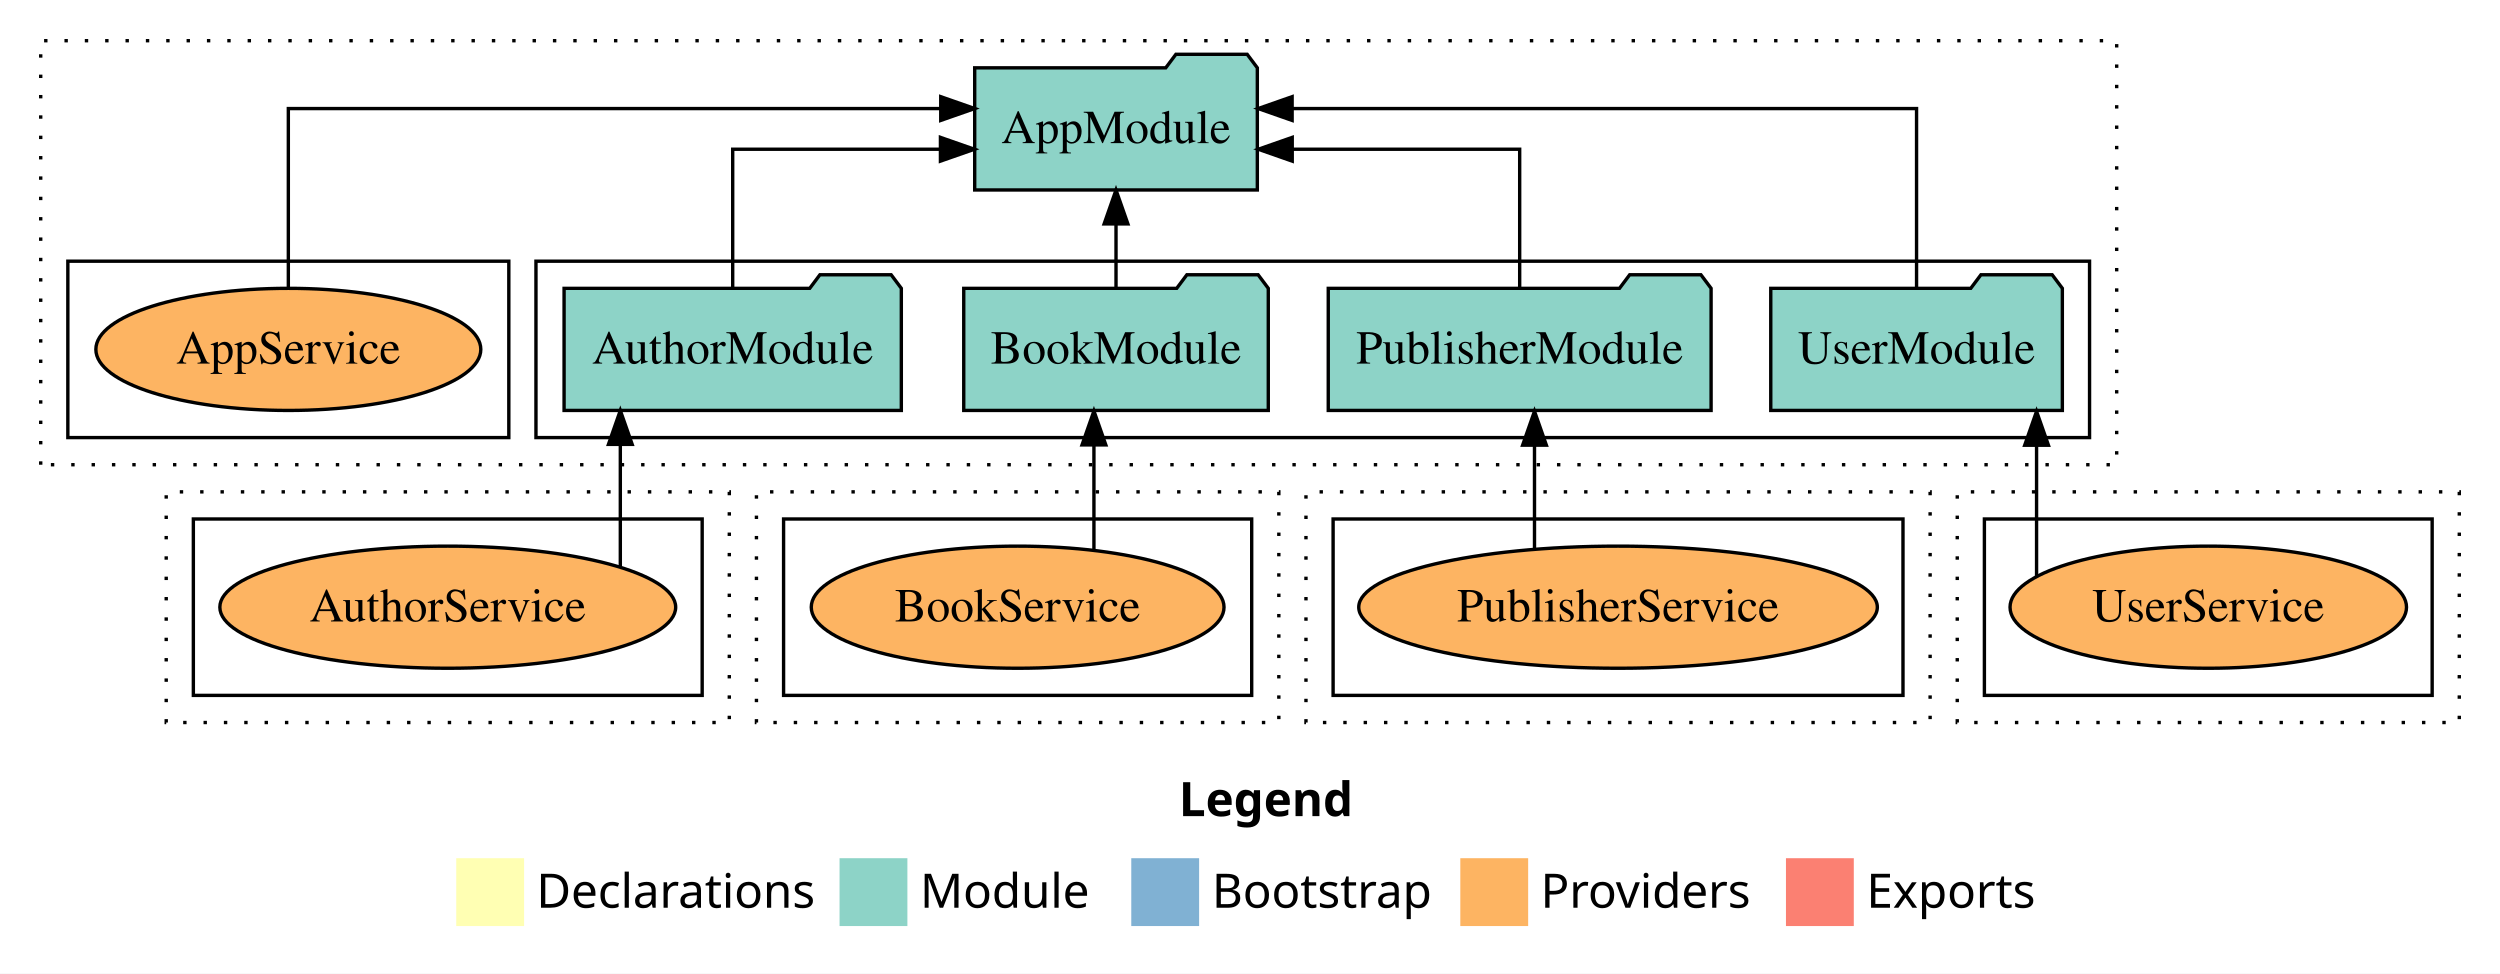
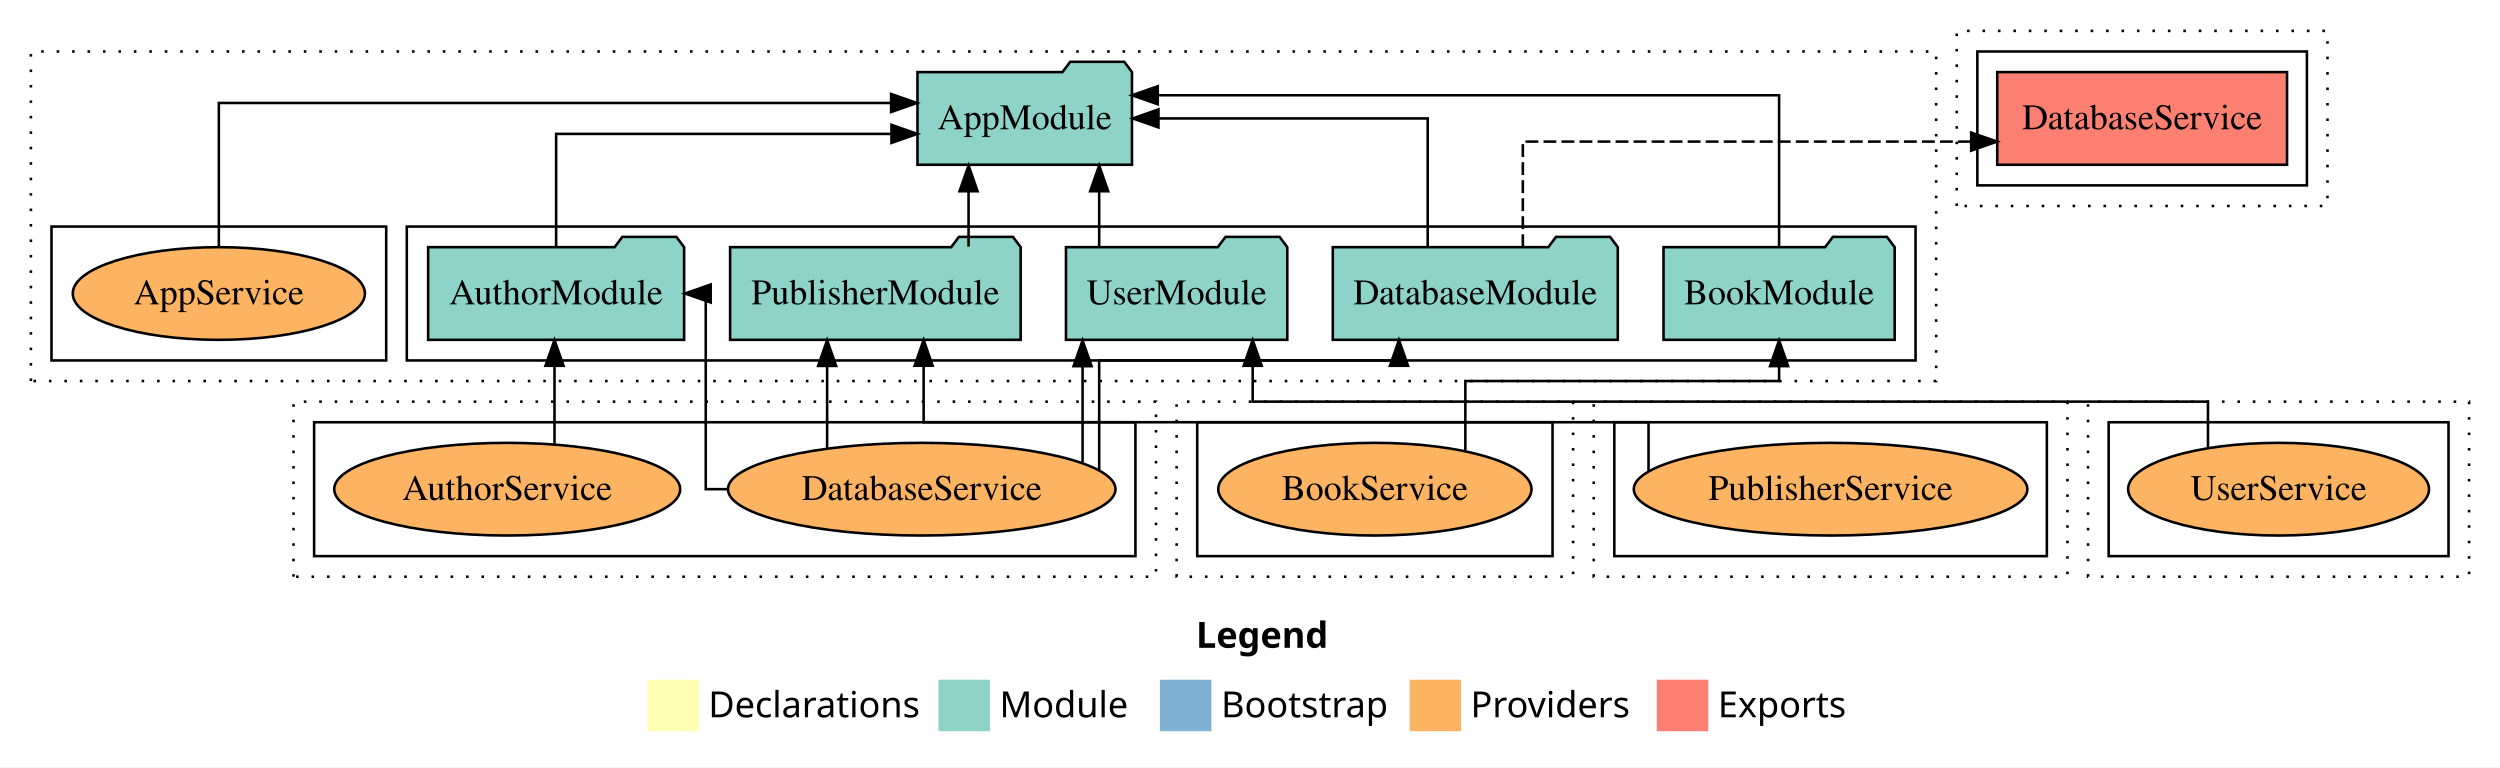
- <svg xmlns="http://www.w3.org/2000/svg" width="737pt" height="287pt" viewBox="0.00 0.00 737.00 287.00">
-   <g id="graph0" class="graph" transform="scale(1 1) rotate(0) translate(4 283)">
-     <polygon fill="white" stroke="transparent" points="-4,4 -4,-283 733,-283 733,4 -4,4" />
-     <text text-anchor="start" x="343.51" y="-42.4" font-family="sans-serif" font-weight="bold" font-size="14.00">Legend</text>
-     <polygon fill="#ffffb3" stroke="transparent" points="130.5,-10 130.5,-30 150.5,-30 150.5,-10 130.5,-10" />
-     <text text-anchor="start" x="154.13" y="-15.4" font-family="sans-serif" font-size="14.00">  Declarations</text>
-     <polygon fill="#8dd3c7" stroke="transparent" points="243.5,-10 243.5,-30 263.5,-30 263.5,-10 243.5,-10" />
-     <text text-anchor="start" x="267.23" y="-15.4" font-family="sans-serif" font-size="14.00">  Module</text>
-     <polygon fill="#80b1d3" stroke="transparent" points="329.5,-10 329.5,-30 349.5,-30 349.5,-10 329.5,-10" />
-     <text text-anchor="start" x="353.28" y="-15.4" font-family="sans-serif" font-size="14.00">  Bootstrap</text>
-     <polygon fill="#fdb462" stroke="transparent" points="426.5,-10 426.5,-30 446.5,-30 446.5,-10 426.5,-10" />
-     <text text-anchor="start" x="450.17" y="-15.4" font-family="sans-serif" font-size="14.00">  Providers</text>
-     <polygon fill="#fb8072" stroke="transparent" points="522.5,-10 522.5,-30 542.5,-30 542.5,-10 522.5,-10" />
-     <text text-anchor="start" x="546.23" y="-15.4" font-family="sans-serif" font-size="14.00">  Exports</text>
+ <svg xmlns="http://www.w3.org/2000/svg" width="971pt" height="298pt" viewBox="0.00 0.00 971.00 298.00">
+   <g id="graph0" class="graph" transform="scale(1 1) rotate(0) translate(4 294)">
+     <polygon fill="white" stroke="transparent" points="-4,4 -4,-294 967,-294 967,4 -4,4" />
+     <text text-anchor="start" x="460.51" y="-42.4" font-family="sans-serif" font-weight="bold" font-size="14.00">Legend</text>
+     <polygon fill="#ffffb3" stroke="transparent" points="247.5,-10 247.5,-30 267.5,-30 267.5,-10 247.5,-10" />
+     <text text-anchor="start" x="271.13" y="-15.4" font-family="sans-serif" font-size="14.00">  Declarations</text>
+     <polygon fill="#8dd3c7" stroke="transparent" points="360.5,-10 360.5,-30 380.5,-30 380.5,-10 360.5,-10" />
+     <text text-anchor="start" x="384.23" y="-15.4" font-family="sans-serif" font-size="14.00">  Module</text>
+     <polygon fill="#80b1d3" stroke="transparent" points="446.5,-10 446.5,-30 466.5,-30 466.5,-10 446.5,-10" />
+     <text text-anchor="start" x="470.28" y="-15.4" font-family="sans-serif" font-size="14.00">  Bootstrap</text>
+     <polygon fill="#fdb462" stroke="transparent" points="543.5,-10 543.5,-30 563.5,-30 563.5,-10 543.5,-10" />
+     <text text-anchor="start" x="567.17" y="-15.4" font-family="sans-serif" font-size="14.00">  Providers</text>
+     <polygon fill="#fb8072" stroke="transparent" points="639.5,-10 639.5,-30 659.5,-30 659.5,-10 639.5,-10" />
+     <text text-anchor="start" x="663.23" y="-15.4" font-family="sans-serif" font-size="14.00">  Exports</text>
    <g id="clust1" class="cluster">
-       <polygon fill="none" stroke="black" stroke-dasharray="1,5" points="8,-146 8,-271 620,-271 620,-146 8,-146" />
+       <polygon fill="none" stroke="black" stroke-dasharray="1,5" points="8,-146 8,-274 748,-274 748,-146 8,-146" />
    </g>
    <g id="clust3" class="cluster">
-       <polygon fill="none" stroke="black" points="154,-154 154,-206 612,-206 612,-154 154,-154" />
+       <polygon fill="none" stroke="black" points="154,-154 154,-206 740,-206 740,-154 154,-154" />
    </g>
    <g id="clust6" class="cluster">
      <polygon fill="none" stroke="black" points="16,-154 16,-206 146,-206 146,-154 16,-154" />
    </g>
    <g id="clust7" class="cluster">
-       <polygon fill="none" stroke="black" stroke-dasharray="1,5" points="45,-70 45,-138 211,-138 211,-70 45,-70" />
+       <polygon fill="none" stroke="black" stroke-dasharray="1,5" points="110,-70 110,-138 445,-138 445,-70 110,-70" />
    </g>
    <g id="clust12" class="cluster">
-       <polygon fill="none" stroke="black" points="53,-78 53,-130 203,-130 203,-78 53,-78" />
+       <polygon fill="none" stroke="black" points="118,-78 118,-130 437,-130 437,-78 118,-78" />
    </g>
    <g id="clust13" class="cluster">
-       <polygon fill="none" stroke="black" stroke-dasharray="1,5" points="219,-70 219,-138 373,-138 373,-70 219,-70" />
+       <polygon fill="none" stroke="black" stroke-dasharray="1,5" points="453,-70 453,-138 607,-138 607,-70 453,-70" />
    </g>
    <g id="clust18" class="cluster">
-       <polygon fill="none" stroke="black" points="227,-78 227,-130 365,-130 365,-78 227,-78" />
+       <polygon fill="none" stroke="black" points="461,-78 461,-130 599,-130 599,-78 461,-78" />
    </g>
    <g id="clust19" class="cluster">
-       <polygon fill="none" stroke="black" stroke-dasharray="1,5" points="381,-70 381,-138 565,-138 565,-70 381,-70" />
+       <polygon fill="none" stroke="black" stroke-dasharray="1,5" points="756,-214 756,-282 900,-282 900,-214 756,-214" />
    </g>
-     <g id="clust24" class="cluster">
-       <polygon fill="none" stroke="black" points="389,-78 389,-130 557,-130 557,-78 389,-78" />
+     <g id="clust22" class="cluster">
+       <polygon fill="none" stroke="black" points="764,-222 764,-274 892,-274 892,-222 764,-222" />
    </g>
    <g id="clust25" class="cluster">
-       <polygon fill="none" stroke="black" stroke-dasharray="1,5" points="573,-70 573,-138 721,-138 721,-70 573,-70" />
+       <polygon fill="none" stroke="black" stroke-dasharray="1,5" points="615,-70 615,-138 799,-138 799,-70 615,-70" />
    </g>
    <g id="clust30" class="cluster">
-       <polygon fill="none" stroke="black" points="581,-78 581,-130 713,-130 713,-78 581,-78" />
+       <polygon fill="none" stroke="black" points="623,-78 623,-130 791,-130 791,-78 623,-78" />
+     </g>
+     <g id="clust31" class="cluster">
+       <polygon fill="none" stroke="black" stroke-dasharray="1,5" points="807,-70 807,-138 955,-138 955,-70 807,-70" />
+     </g>
+     <g id="clust36" class="cluster">
+       <polygon fill="none" stroke="black" points="815,-78 815,-130 947,-130 947,-78 815,-78" />
    </g>
    <g id="node1" class="node">
      <polygon fill="#8dd3c7" stroke="black" points="261.71,-198 258.71,-202 237.71,-202 234.71,-198 162.29,-198 162.29,-162 261.71,-162 261.71,-198" />
      <text text-anchor="middle" x="212" y="-175.8" font-family="Times,serif" font-size="14.00">AuthorModule</text>
    </g>
-     <g id="node5" class="node">
-       <polygon fill="#8dd3c7" stroke="black" points="366.66,-263 363.66,-267 342.66,-267 339.66,-263 283.34,-263 283.34,-227 366.66,-227 366.66,-263" />
-       <text text-anchor="middle" x="325" y="-240.8" font-family="Times,serif" font-size="14.00">AppModule</text>
+     <g id="node6" class="node">
+       <polygon fill="#8dd3c7" stroke="black" points="435.66,-266 432.66,-270 411.66,-270 408.66,-266 352.34,-266 352.34,-230 435.66,-230 435.66,-266" />
+       <text text-anchor="middle" x="394" y="-243.8" font-family="Times,serif" font-size="14.00">AppModule</text>
    </g>
    <g id="edge1" class="edge">
-       <path fill="none" stroke="black" d="M212,-198.02C212,-215.37 212,-239 212,-239 212,-239 273.24,-239 273.24,-239" />
-       <polygon fill="black" stroke="black" points="273.24,-242.5 283.24,-239 273.24,-235.5 273.24,-242.5" />
+       <path fill="none" stroke="black" d="M212,-198.27C212,-216.56 212,-242 212,-242 212,-242 342.25,-242 342.25,-242" />
+       <polygon fill="black" stroke="black" points="342.25,-245.5 352.25,-242 342.25,-238.5 342.25,-245.5" />
    </g>
    <g id="node2" class="node">
-       <polygon fill="#8dd3c7" stroke="black" points="369.89,-198 366.89,-202 345.89,-202 342.89,-198 280.11,-198 280.11,-162 369.89,-162 369.89,-198" />
-       <text text-anchor="middle" x="325" y="-175.8" font-family="Times,serif" font-size="14.00">BookModule</text>
+       <polygon fill="#8dd3c7" stroke="black" points="731.89,-198 728.89,-202 707.89,-202 704.89,-198 642.11,-198 642.11,-162 731.89,-162 731.89,-198" />
+       <text text-anchor="middle" x="687" y="-175.8" font-family="Times,serif" font-size="14.00">BookModule</text>
    </g>
    <g id="edge2" class="edge">
-       <path fill="none" stroke="black" d="M325,-198.11C325,-198.11 325,-216.99 325,-216.99" />
-       <polygon fill="black" stroke="black" points="321.5,-216.99 325,-226.99 328.5,-216.99 321.5,-216.99" />
+       <path fill="none" stroke="black" d="M687,-198.25C687,-221.02 687,-257 687,-257 687,-257 445.67,-257 445.67,-257" />
+       <polygon fill="black" stroke="black" points="445.67,-253.5 435.67,-257 445.67,-260.5 445.67,-253.5" />
    </g>
    <g id="node3" class="node">
-       <polygon fill="#8dd3c7" stroke="black" points="500.43,-198 497.43,-202 476.43,-202 473.43,-198 387.57,-198 387.57,-162 500.43,-162 500.43,-198" />
-       <text text-anchor="middle" x="444" y="-175.8" font-family="Times,serif" font-size="14.00">PublisherModule</text>
+       <polygon fill="#8dd3c7" stroke="black" points="624.35,-198 621.35,-202 600.35,-202 597.35,-198 513.65,-198 513.65,-162 624.35,-162 624.35,-198" />
+       <text text-anchor="middle" x="569" y="-175.8" font-family="Times,serif" font-size="14.00">DatabaseModule</text>
    </g>
    <g id="edge3" class="edge">
-       <path fill="none" stroke="black" d="M444,-198.02C444,-215.37 444,-239 444,-239 444,-239 376.95,-239 376.95,-239" />
-       <polygon fill="black" stroke="black" points="376.95,-235.5 366.95,-239 376.95,-242.5 376.95,-235.5" />
+       <path fill="none" stroke="black" d="M550.52,-198.22C550.52,-218.37 550.52,-248 550.52,-248 550.52,-248 445.95,-248 445.95,-248" />
+       <polygon fill="black" stroke="black" points="445.95,-244.5 435.95,-248 445.95,-251.5 445.95,-244.5" />
+     </g>
+     <g id="node11" class="node">
+       <polygon fill="#fb8072" stroke="black" points="884.28,-266 771.72,-266 771.72,-230 884.28,-230 884.28,-266" />
+       <text text-anchor="middle" x="828" y="-243.8" font-family="Times,serif" font-size="14.00">DatabaseService </text>
+     </g>
+     <g id="edge10" class="edge">
+       <path fill="none" stroke="black" stroke-dasharray="5,2" d="M587.47,-198.02C587.47,-215.37 587.47,-239 587.47,-239 587.47,-239 761.61,-239 761.61,-239" />
+       <polygon fill="black" stroke="black" points="761.61,-242.5 771.61,-239 761.61,-235.5 761.61,-242.5" />
    </g>
    <g id="node4" class="node">
-       <polygon fill="#8dd3c7" stroke="black" points="603.98,-198 600.98,-202 579.98,-202 576.98,-198 518.02,-198 518.02,-162 603.98,-162 603.98,-198" />
-       <text text-anchor="middle" x="561" y="-175.8" font-family="Times,serif" font-size="14.00">UserModule</text>
+       <polygon fill="#8dd3c7" stroke="black" points="392.43,-198 389.43,-202 368.43,-202 365.43,-198 279.57,-198 279.57,-162 392.43,-162 392.43,-198" />
+       <text text-anchor="middle" x="336" y="-175.8" font-family="Times,serif" font-size="14.00">PublisherModule</text>
    </g>
    <g id="edge4" class="edge">
-       <path fill="none" stroke="black" d="M561,-198.28C561,-219.32 561,-251 561,-251 561,-251 376.92,-251 376.92,-251" />
-       <polygon fill="black" stroke="black" points="376.92,-247.5 366.92,-251 376.92,-254.5 376.92,-247.5" />
+       <path fill="none" stroke="black" d="M372.19,-198.22C372.19,-198.22 372.19,-219.73 372.19,-219.73" />
+       <polygon fill="black" stroke="black" points="368.69,-219.73 372.19,-229.73 375.69,-219.73 368.69,-219.73" />
    </g>
-     <g id="node6" class="node">
+     <g id="node5" class="node">
+       <polygon fill="#8dd3c7" stroke="black" points="495.98,-198 492.98,-202 471.98,-202 468.98,-198 410.02,-198 410.02,-162 495.98,-162 495.98,-198" />
+       <text text-anchor="middle" x="453" y="-175.8" font-family="Times,serif" font-size="14.00">UserModule</text>
+     </g>
+     <g id="edge5" class="edge">
+       <path fill="none" stroke="black" d="M422.92,-198.22C422.92,-198.22 422.92,-219.73 422.92,-219.73" />
+       <polygon fill="black" stroke="black" points="419.42,-219.73 422.92,-229.73 426.42,-219.73 419.42,-219.73" />
+     </g>
+     <g id="node7" class="node">
      <ellipse fill="#fdb462" stroke="black" cx="81" cy="-180" rx="56.74" ry="18" />
      <text text-anchor="middle" x="81" y="-175.8" font-family="Times,serif" font-size="14.00">AppService</text>
    </g>
-     <g id="edge5" class="edge">
-       <path fill="none" stroke="black" d="M81,-198.28C81,-219.32 81,-251 81,-251 81,-251 273.33,-251 273.33,-251" />
-       <polygon fill="black" stroke="black" points="273.33,-254.5 283.33,-251 273.33,-247.5 273.33,-254.5" />
-     </g>
-     <g id="node7" class="node">
-       <ellipse fill="#fdb462" stroke="black" cx="128" cy="-104" rx="67.19" ry="18" />
-       <text text-anchor="middle" x="128" y="-99.8" font-family="Times,serif" font-size="14.00">AuthorService</text>
-     </g>
    <g id="edge6" class="edge">
-       <path fill="none" stroke="black" d="M178.87,-115.88C178.87,-115.88 178.87,-151.99 178.87,-151.99" />
-       <polygon fill="black" stroke="black" points="175.37,-151.99 178.87,-161.99 182.37,-151.99 175.37,-151.99" />
+       <path fill="none" stroke="black" d="M81,-198.29C81,-220.21 81,-254 81,-254 81,-254 342.11,-254 342.11,-254" />
+       <polygon fill="black" stroke="black" points="342.11,-257.5 352.11,-254 342.11,-250.5 342.11,-257.5" />
    </g>
    <g id="node8" class="node">
-       <ellipse fill="#fdb462" stroke="black" cx="296" cy="-104" rx="60.84" ry="18" />
-       <text text-anchor="middle" x="296" y="-99.8" font-family="Times,serif" font-size="14.00">BookService</text>
+       <ellipse fill="#fdb462" stroke="black" cx="193" cy="-104" rx="67.19" ry="18" />
+       <text text-anchor="middle" x="193" y="-99.8" font-family="Times,serif" font-size="14.00">AuthorService</text>
    </g>
    <g id="edge7" class="edge">
-       <path fill="none" stroke="black" d="M318.49,-120.87C318.49,-120.87 318.49,-151.85 318.49,-151.85" />
-       <polygon fill="black" stroke="black" points="314.99,-151.85 318.49,-161.85 321.99,-151.85 314.99,-151.85" />
+       <path fill="none" stroke="black" d="M211.37,-121.63C211.37,-121.63 211.37,-151.94 211.37,-151.94" />
+       <polygon fill="black" stroke="black" points="207.87,-151.94 211.37,-161.94 214.87,-151.94 207.87,-151.94" />
    </g>
    <g id="node9" class="node">
-       <ellipse fill="#fdb462" stroke="black" cx="473" cy="-104" rx="76.44" ry="18" />
-       <text text-anchor="middle" x="473" y="-99.8" font-family="Times,serif" font-size="14.00">PublisherService</text>
+       <ellipse fill="#fdb462" stroke="black" cx="354" cy="-104" rx="75.26" ry="18" />
+       <text text-anchor="middle" x="354" y="-99.8" font-family="Times,serif" font-size="14.00">DatabaseService</text>
    </g>
    <g id="edge8" class="edge">
-       <path fill="none" stroke="black" d="M448.37,-121.25C448.37,-121.25 448.37,-151.76 448.37,-151.76" />
-       <polygon fill="black" stroke="black" points="444.87,-151.76 448.37,-161.76 451.87,-151.76 444.87,-151.76" />
+       <path fill="none" stroke="black" d="M278.46,-104C273.31,-104 270.11,-104 270.11,-104 270.11,-104 270.11,-180 270.11,-180 270.11,-180 269.3,-180 269.3,-180" />
+       <polygon fill="black" stroke="black" points="272.03,-176.5 262.03,-180 272.03,-183.5 272.03,-176.5" />
+     </g>
+     <g id="edge11" class="edge">
+       <path fill="none" stroke="black" d="M422.92,-111.38C422.92,-125.29 422.92,-154 422.92,-154 422.92,-154 539.36,-154 539.36,-154 539.36,-154 539.36,-154.79 539.36,-154.79" />
+       <polygon fill="black" stroke="black" points="535.86,-151.94 539.36,-161.94 542.86,-151.94 535.86,-151.94" />
+     </g>
+     <g id="edge12" class="edge">
+       <path fill="none" stroke="black" d="M317.26,-119.75C317.26,-119.75 317.26,-151.87 317.26,-151.87" />
+       <polygon fill="black" stroke="black" points="313.76,-151.87 317.26,-161.87 320.76,-151.87 313.76,-151.87" />
+     </g>
+     <g id="edge14" class="edge">
+       <path fill="none" stroke="black" d="M416.47,-114.25C416.47,-114.25 416.47,-151.77 416.47,-151.77" />
+       <polygon fill="black" stroke="black" points="412.97,-151.77 416.47,-161.77 419.97,-151.77 412.97,-151.77" />
    </g>
    <g id="node10" class="node">
-       <ellipse fill="#fdb462" stroke="black" cx="647" cy="-104" rx="58.44" ry="18" />
-       <text text-anchor="middle" x="647" y="-99.8" font-family="Times,serif" font-size="14.00">UserService</text>
+       <ellipse fill="#fdb462" stroke="black" cx="530" cy="-104" rx="60.84" ry="18" />
+       <text text-anchor="middle" x="530" y="-99.8" font-family="Times,serif" font-size="14.00">BookService</text>
    </g>
    <g id="edge9" class="edge">
-       <path fill="none" stroke="black" d="M596.38,-113.02C596.38,-113.02 596.38,-151.74 596.38,-151.74" />
-       <polygon fill="black" stroke="black" points="592.88,-151.74 596.38,-161.74 599.88,-151.74 592.88,-151.74" />
+       <path fill="none" stroke="black" d="M565.14,-119.16C565.14,-131.19 565.14,-146 565.14,-146 565.14,-146 687,-146 687,-146 687,-146 687,-151.81 687,-151.81" />
+       <polygon fill="black" stroke="black" points="683.5,-151.81 687,-161.81 690.5,-151.81 683.5,-151.81" />
+     </g>
+     <g id="node12" class="node">
+       <ellipse fill="#fdb462" stroke="black" cx="707" cy="-104" rx="76.44" ry="18" />
+       <text text-anchor="middle" x="707" y="-99.8" font-family="Times,serif" font-size="14.00">PublisherService</text>
+     </g>
+     <g id="edge13" class="edge">
+       <path fill="none" stroke="black" d="M636.29,-111.1C636.29,-118.8 636.29,-130 636.29,-130 636.29,-130 354.74,-130 354.74,-130 354.74,-130 354.74,-151.95 354.74,-151.95" />
+       <polygon fill="black" stroke="black" points="351.24,-151.95 354.74,-161.95 358.24,-151.95 351.24,-151.95" />
+     </g>
+     <g id="node13" class="node">
+       <ellipse fill="#fdb462" stroke="black" cx="881" cy="-104" rx="58.44" ry="18" />
+       <text text-anchor="middle" x="881" y="-99.8" font-family="Times,serif" font-size="14.00">UserService</text>
+     </g>
+     <g id="edge15" class="edge">
+       <path fill="none" stroke="black" d="M853.58,-120.2C853.58,-128.96 853.58,-138 853.58,-138 853.58,-138 482.54,-138 482.54,-138 482.54,-138 482.54,-151.94 482.54,-151.94" />
+       <polygon fill="black" stroke="black" points="479.04,-151.94 482.54,-161.94 486.04,-151.94 479.04,-151.94" />
    </g>
  </g>
</svg>
